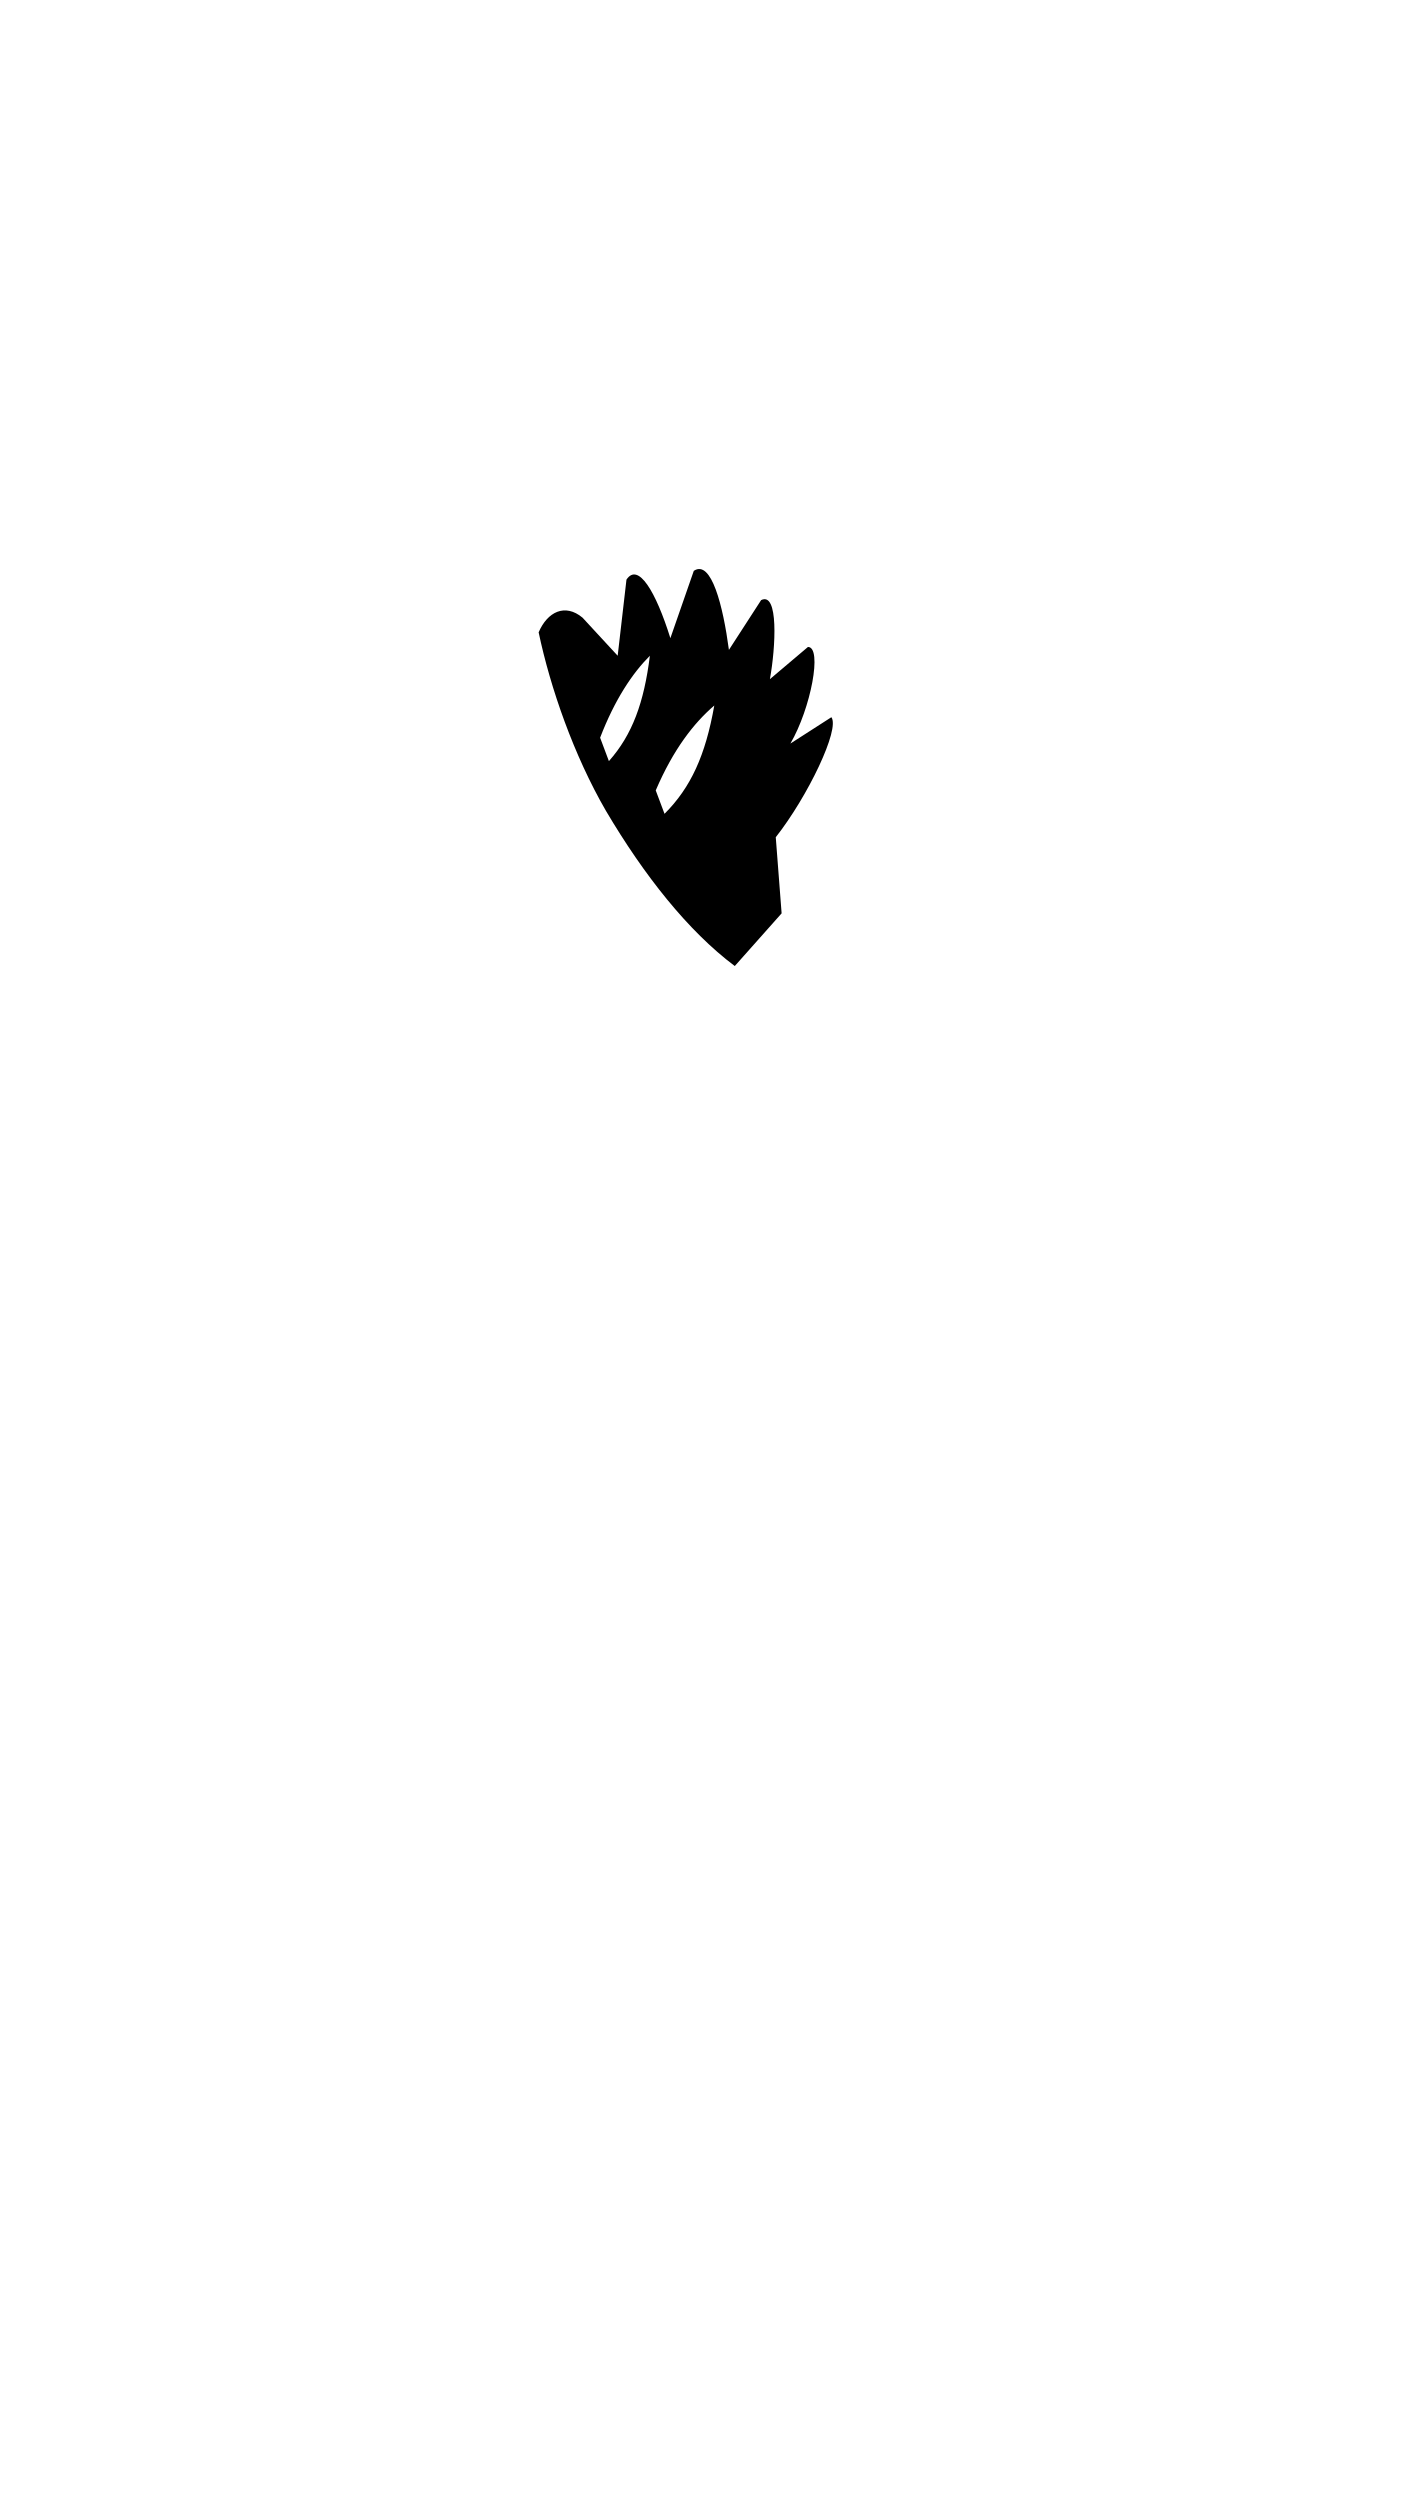
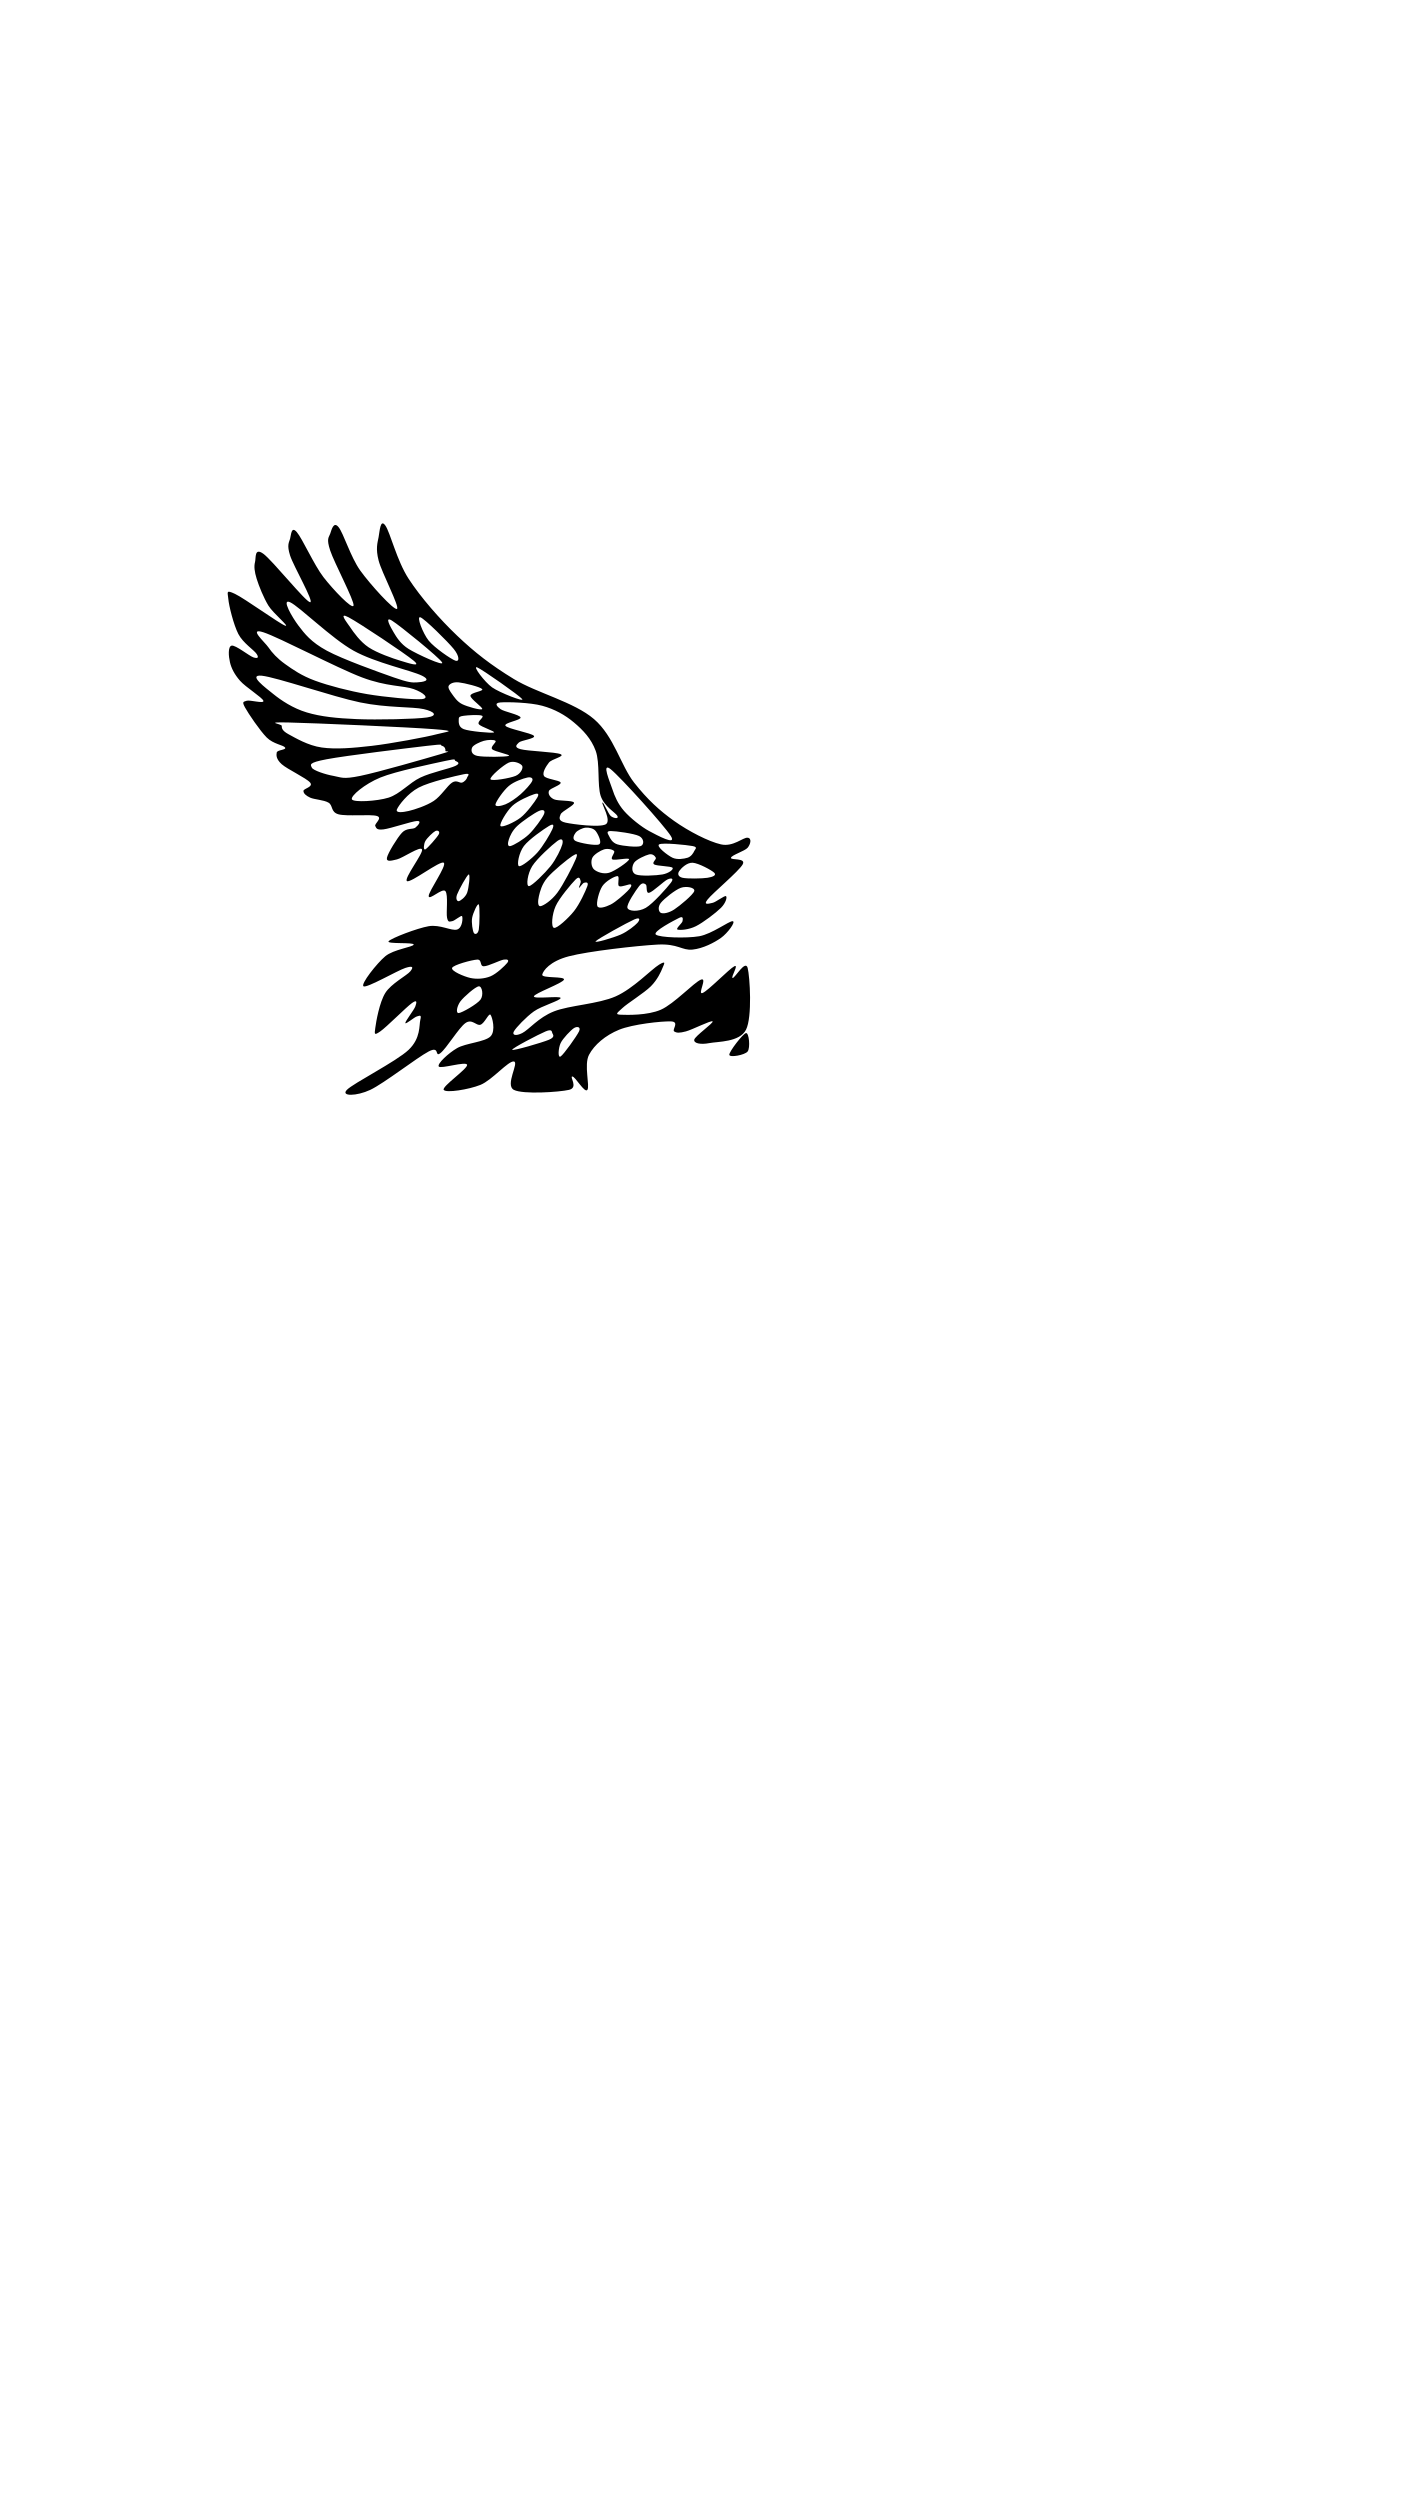
<svg xmlns="http://www.w3.org/2000/svg" viewBox="0 0 480 854" role="img" aria-labelledby="title" data-coordinate-system="shadow-loom-stage-480x854">
-   <path fill="currentColor" fill-rule="evenodd" clip-rule="evenodd" d="M 251 330 C 235 318 220 299 207 277 C 196 258 188 235 184 216 C 187 209 193 206 199 211 L 211 224 L 214 198 C 218 192 224 202 229 218 L 237 195 C 243 191 247 207 249 222 L 260 205 C 266 202 265 221 263 232 L 276 221 C 281 221 277 242 270 254 L 284 245 C 287 249 276 272 265 286 L 267 312 Z M 205 252 C 210 239 216 230 222 224 C 220 240 216 251 208 260 Z M 224 270 C 230 256 237 247 244 241 C 241 258 236 269 227 278 Z" />
+   <path fill="currentColor" fill-rule="evenodd" clip-rule="evenodd" d="M 131.61 179.48 C 133.32 181.86 135.51 191.46 139.60 197.73 C 143.69 204.01 150.15 211.43 156.14 217.13 C 162.13 222.84 167.74 227.21 175.54 231.96 C 183.33 236.72 196.07 239.76 202.92 245.65 C 209.77 251.55 212.05 261.53 216.61 267.33 C 221.17 273.13 225.36 276.94 230.30 280.45 C 235.25 283.97 242.09 287.49 246.28 288.44 C 250.46 289.39 253.88 285.97 255.40 286.16 C 256.92 286.35 256.35 288.44 255.40 289.58 C 254.45 290.72 249.98 292.05 249.70 293.00 C 249.41 293.95 255.02 292.91 253.69 295.29 C 252.36 297.66 243.42 305.08 241.71 307.27 C 240.00 309.45 242.38 308.60 243.42 308.41 C 244.47 308.22 247.51 305.84 247.99 306.12 C 248.46 306.41 247.99 308.41 246.28 310.12 C 244.56 311.83 240.19 315.16 237.72 316.39 C 235.25 317.63 232.20 317.82 231.44 317.53 C 230.68 317.25 233.06 315.35 233.15 314.68 C 233.25 314.02 233.53 312.78 232.01 313.54 C 230.49 314.30 222.89 318.20 224.03 319.24 C 225.17 320.29 234.49 320.58 238.86 319.82 C 243.23 319.05 249.03 314.59 250.27 314.68 C 251.50 314.78 248.56 318.77 246.28 320.39 C 243.99 322.00 240.19 324.00 236.58 324.38 C 232.96 324.76 231.63 322.29 224.60 322.67 C 217.56 323.05 200.92 324.95 194.36 326.66 C 187.80 328.37 185.52 331.61 185.23 332.94 C 184.95 334.27 193.13 333.41 192.65 334.65 C 192.18 335.88 182.57 339.31 182.38 340.35 C 182.19 341.40 191.51 340.07 191.51 340.92 C 191.51 341.78 185.04 343.59 182.38 345.49 C 179.72 347.39 176.20 351.10 175.54 352.33 C 174.87 353.57 176.11 354.04 178.39 352.90 C 180.67 351.76 183.90 347.58 189.23 345.49 C 194.55 343.39 204.35 343.01 210.34 340.35 C 216.33 337.69 222.51 331.13 225.17 329.51 C 227.83 327.90 226.78 329.42 226.31 330.65 C 225.83 331.89 224.60 334.65 222.32 336.93 C 220.03 339.21 214.33 342.73 212.62 344.35 C 210.91 345.96 209.86 346.53 212.05 346.63 C 214.23 346.72 221.17 346.91 225.74 344.92 C 230.30 342.92 237.05 335.60 239.43 334.65 C 241.81 333.70 238.10 339.97 240.00 339.21 C 241.90 338.45 249.13 330.94 250.84 330.08 C 252.55 329.23 249.51 333.98 250.27 334.08 C 251.03 334.17 254.64 327.71 255.40 330.65 C 256.16 333.60 257.02 347.48 254.83 351.76 C 252.65 356.04 245.23 355.76 242.28 356.33 C 239.33 356.90 236.96 356.42 237.15 355.18 C 237.34 353.95 243.90 349.38 243.42 348.91 C 242.95 348.43 236.48 351.76 234.30 352.33 C 232.11 352.90 231.16 352.90 230.30 352.33 C 229.45 351.76 232.30 349.00 229.16 348.91 C 226.02 348.81 216.14 349.86 211.48 351.76 C 206.82 353.66 203.01 356.90 201.21 360.32 C 199.40 363.74 201.59 371.06 200.64 372.30 C 199.69 373.53 196.55 367.73 195.50 367.73 C 194.46 367.73 197.69 371.54 194.36 372.30 C 191.03 373.06 178.67 373.91 175.54 372.30 C 172.40 370.68 177.44 362.89 175.54 362.60 C 173.64 362.32 168.12 368.97 164.13 370.59 C 160.13 372.20 152.34 373.44 151.58 372.30 C 150.82 371.16 159.85 365.07 159.56 363.74 C 159.28 362.41 150.44 365.26 149.87 364.31 C 149.30 363.36 153.19 359.75 156.14 358.04 C 159.09 356.33 165.65 355.95 167.55 354.04 C 169.45 352.14 168.12 347.29 167.55 346.63 C 166.98 345.96 165.55 349.57 164.13 350.05 C 162.70 350.53 161.28 347.86 158.99 349.48 C 156.71 351.10 152.53 358.13 150.44 359.75 C 148.34 361.36 150.44 357.09 146.44 359.18 C 142.45 361.27 131.14 370.11 126.48 372.30 C 121.82 374.49 116.30 374.58 118.49 372.30 C 120.68 370.02 135.41 362.60 139.60 358.61 C 143.78 354.61 143.12 350.24 143.59 348.34 C 144.07 346.44 143.31 347.01 142.45 347.20 C 141.59 347.39 138.55 350.05 138.46 349.48 C 138.36 348.91 141.50 344.92 141.88 343.78 C 142.26 342.63 142.73 341.21 140.74 342.63 C 138.74 344.06 131.99 350.91 129.90 352.33 C 127.81 353.76 127.90 353.38 128.19 351.19 C 128.47 349.00 129.61 342.44 131.61 339.21 C 133.61 335.98 139.03 333.22 140.17 331.80 C 141.31 330.37 141.12 329.80 138.46 330.65 C 135.79 331.51 125.34 337.60 124.19 336.93 C 123.05 336.26 128.76 329.04 131.61 326.66 C 134.46 324.28 141.12 323.52 141.31 322.67 C 141.50 321.81 131.90 322.57 132.75 321.53 C 133.61 320.48 142.54 317.06 146.44 316.39 C 150.34 315.73 154.24 318.10 156.14 317.53 C 158.04 316.96 158.14 313.45 157.85 312.97 C 157.57 312.49 155.29 314.59 154.43 314.68 C 153.57 314.78 153.10 315.25 152.72 313.54 C 152.34 311.83 153.19 305.65 152.15 304.41 C 151.10 303.18 146.54 307.74 146.44 306.12 C 146.35 304.51 152.81 295.57 151.58 294.71 C 150.34 293.86 140.26 301.75 139.03 300.99 C 137.79 300.23 144.73 291.39 144.16 290.15 C 143.59 288.91 137.60 293.10 135.60 293.57 C 133.61 294.05 131.90 294.52 132.18 293.00 C 132.47 291.48 135.70 286.16 137.32 284.45 C 138.93 282.73 141.02 283.40 141.88 282.73 C 142.73 282.07 144.26 280.36 142.45 280.45 C 140.64 280.55 133.42 283.02 131.04 283.31 C 128.66 283.59 128.57 282.93 128.19 282.16 C 127.81 281.40 130.85 279.41 128.76 278.74 C 126.67 278.08 118.39 278.93 115.64 278.17 C 112.88 277.41 113.83 275.13 112.21 274.18 C 110.60 273.23 107.37 273.13 105.94 272.47 C 104.51 271.80 103.66 271.04 103.66 270.18 C 103.66 269.33 107.18 268.85 105.94 267.33 C 104.70 265.81 98.14 262.77 96.24 261.06 C 94.34 259.35 94.34 258.01 94.53 257.06 C 94.72 256.11 97.95 256.21 97.38 255.35 C 96.81 254.50 93.39 254.21 91.11 251.93 C 88.83 249.65 84.83 243.75 83.69 241.66 C 82.55 239.57 83.22 239.76 84.26 239.38 C 85.31 239.00 90.35 240.52 89.97 239.38 C 89.59 238.24 83.88 234.72 81.98 232.53 C 80.08 230.35 79.03 228.26 78.56 226.26 C 78.08 224.26 77.80 220.84 79.13 220.55 C 80.46 220.27 85.12 224.07 86.54 224.55 C 87.97 225.02 88.54 224.74 87.68 223.41 C 86.83 222.07 83.03 219.70 81.41 216.56 C 79.79 213.42 78.18 206.86 77.99 204.58 C 77.80 202.30 77.04 201.35 80.27 202.87 C 83.50 204.39 95.48 213.04 97.38 213.71 C 99.28 214.37 93.29 209.52 91.68 206.86 C 90.06 204.20 88.45 200.21 87.68 197.73 C 86.92 195.26 86.73 193.46 87.11 192.03 C 87.49 190.60 86.83 186.90 89.97 189.18 C 93.10 191.46 104.42 205.63 105.94 205.72 C 107.46 205.82 100.23 193.36 99.09 189.75 C 97.95 186.14 98.71 185.37 99.09 184.04 C 99.47 182.71 99.47 179.57 101.38 181.76 C 103.28 183.95 107.27 192.98 110.50 197.16 C 113.74 201.35 120.39 208.38 120.77 206.86 C 121.15 205.34 114.12 192.13 112.79 188.04 C 111.45 183.95 112.31 183.66 112.79 182.33 C 113.26 181.00 113.93 177.96 115.64 180.05 C 117.35 182.14 119.73 190.22 123.05 194.88 C 126.38 199.54 134.56 208.57 135.60 208.00 C 136.65 207.43 130.37 195.55 129.33 191.46 C 128.28 187.37 128.95 185.47 129.33 183.47 C 129.71 181.48 129.90 177.10 131.61 179.48 Z M 170.97 239.95 C 168.60 240.14 169.83 241.38 170.97 242.23 C 172.11 243.09 177.53 244.13 177.82 245.08 C 178.10 246.03 171.92 246.89 172.68 247.94 C 173.45 248.98 181.62 250.41 182.38 251.36 C 183.14 252.31 178.01 252.88 177.25 253.64 C 176.49 254.40 175.44 255.26 177.82 255.92 C 180.20 256.59 189.89 256.87 191.51 257.63 C 193.13 258.39 188.47 259.25 187.52 260.49 C 186.57 261.72 185.14 263.91 185.81 265.05 C 186.47 266.19 191.22 266.48 191.51 267.33 C 191.80 268.19 187.90 269.23 187.52 270.18 C 187.14 271.14 187.80 272.37 189.23 273.04 C 190.65 273.70 195.69 273.32 196.07 274.18 C 196.45 275.03 191.99 277.03 191.51 278.17 C 191.03 279.31 190.65 280.45 193.22 281.02 C 195.79 281.59 204.82 282.73 206.91 281.59 C 209.00 280.45 205.49 274.65 205.77 274.18 C 206.06 273.70 207.77 277.98 208.62 278.74 C 209.48 279.50 211.48 279.88 210.91 278.74 C 210.34 277.60 206.44 275.60 205.20 271.90 C 203.97 268.19 205.01 260.68 203.49 256.49 C 201.97 252.31 199.12 249.36 196.07 246.80 C 193.03 244.23 189.42 242.23 185.23 241.09 C 181.05 239.95 173.35 239.76 170.97 239.95 Z M 89.97 215.99 C 84.64 214.28 90.44 219.32 91.68 221.12 C 92.91 222.93 94.72 224.93 97.38 226.83 C 100.04 228.73 102.99 230.82 107.65 232.53 C 112.31 234.24 119.25 236.05 125.34 237.10 C 131.42 238.14 141.50 239.09 144.16 238.81 C 146.82 238.52 144.73 236.62 141.31 235.39 C 137.89 234.15 132.18 234.63 123.62 231.39 C 115.07 228.16 95.29 217.70 89.97 215.99 Z M 89.40 230.82 C 84.45 230.35 90.82 235.01 93.39 237.10 C 95.96 239.19 100.04 241.95 104.80 243.37 C 109.55 244.80 115.07 245.37 121.91 245.65 C 128.76 245.94 142.07 245.65 145.87 245.08 C 149.68 244.51 148.53 243.09 144.73 242.23 C 140.93 241.38 132.28 241.85 123.05 239.95 C 113.83 238.05 94.34 231.30 89.40 230.82 Z M 98.52 246.80 C 89.87 246.61 96.24 247.27 96.24 247.94 C 96.24 248.60 96.24 249.55 98.52 250.79 C 100.81 252.02 105.18 254.69 109.93 255.35 C 114.69 256.02 120.49 255.54 127.05 254.78 C 133.61 254.02 145.78 251.74 149.30 250.79 C 152.81 249.84 156.62 249.74 148.15 249.08 C 139.69 248.41 107.18 246.99 98.52 246.80 Z M 145.87 254.78 C 139.31 255.54 118.20 258.11 111.64 259.35 C 105.08 260.58 106.13 261.25 106.51 262.20 C 106.89 263.15 111.17 264.57 113.93 265.05 C 116.68 265.53 116.97 266.29 123.05 265.05 C 129.14 263.81 145.59 259.06 150.44 257.63 C 155.29 256.21 152.05 256.97 152.15 256.49 C 152.24 256.02 152.05 255.07 151.01 254.78 C 149.96 254.50 152.43 254.02 145.87 254.78 Z M 99.09 205.72 C 95.96 204.30 99.85 210.95 101.95 213.71 C 104.04 216.47 106.22 219.32 111.64 222.27 C 117.06 225.21 129.33 229.59 134.46 231.39 C 139.60 233.20 140.83 233.20 142.45 233.10 C 144.07 233.01 147.77 232.63 144.16 230.82 C 140.55 229.02 128.28 226.45 120.77 222.27 C 113.26 218.08 102.23 207.15 99.09 205.72 Z M 152.15 259.92 C 147.87 260.87 135.22 263.43 129.90 265.62 C 124.57 267.81 119.73 271.90 120.20 273.04 C 120.68 274.18 128.85 273.70 132.75 272.47 C 136.65 271.23 139.79 267.43 143.59 265.62 C 147.39 263.81 153.57 262.58 155.57 261.63 C 157.57 260.68 156.14 260.20 155.57 259.92 C 155.00 259.63 156.43 258.97 152.15 259.92 Z M 208.62 262.77 C 205.30 260.11 208.43 267.24 209.19 269.61 C 209.96 271.99 211.10 274.65 213.19 277.03 C 215.28 279.41 219.08 282.45 221.74 283.88 C 224.41 285.30 231.35 289.11 229.16 285.59 C 226.97 282.07 211.95 265.43 208.62 262.77 Z M 158.42 264.48 C 155.67 265.05 146.82 267.05 143.02 269.04 C 139.22 271.04 136.17 275.13 135.60 276.46 C 135.03 277.79 137.51 277.51 139.60 277.03 C 141.69 276.55 145.68 275.22 148.15 273.61 C 150.63 271.99 152.81 268.38 154.43 267.33 C 156.05 266.29 157.00 267.62 157.85 267.33 C 158.71 267.05 159.47 266.10 159.56 265.62 C 159.66 265.15 161.18 263.91 158.42 264.48 Z M 119.06 210.86 C 115.45 208.95 118.49 212.57 119.63 214.28 C 120.77 215.99 123.05 219.22 125.91 221.12 C 128.76 223.03 134.18 224.93 136.74 225.69 C 139.31 226.45 144.26 228.16 141.31 225.69 C 138.36 223.22 122.67 212.76 119.06 210.86 Z M 196.64 300.42 C 195.22 301.85 191.03 306.79 189.80 309.55 C 188.56 312.30 188.18 316.68 189.23 316.96 C 190.27 317.25 194.17 313.64 196.07 311.26 C 197.98 308.88 200.07 304.32 200.64 302.70 C 201.21 301.09 199.97 301.47 199.50 301.56 C 199.02 301.66 197.98 303.37 197.79 303.27 C 197.60 303.18 198.55 301.47 198.36 300.99 C 198.17 300.51 198.07 298.99 196.64 300.42 Z M 195.50 292.43 C 193.89 293.48 188.85 297.57 186.95 299.85 C 185.04 302.13 184.47 304.51 184.09 306.12 C 183.71 307.74 183.62 309.74 184.66 309.55 C 185.71 309.36 188.37 307.65 190.37 304.98 C 192.37 302.32 195.79 295.67 196.64 293.57 C 197.50 291.48 197.12 291.39 195.50 292.43 Z M 162.99 327.80 C 161.18 327.90 154.81 329.61 154.43 330.65 C 154.05 331.70 158.52 333.60 160.70 334.08 C 162.89 334.55 165.46 334.36 167.55 333.51 C 169.64 332.65 172.49 329.89 173.26 328.94 C 174.02 327.99 173.45 327.61 172.11 327.80 C 170.78 327.99 166.79 330.08 165.27 330.08 C 163.75 330.08 164.79 327.71 162.99 327.80 Z M 133.89 212.00 C 131.14 210.29 133.51 214.37 134.46 215.99 C 135.41 217.61 136.84 219.98 139.60 221.69 C 142.35 223.41 151.96 227.87 151.01 226.26 C 150.06 224.64 136.65 213.71 133.89 212.00 Z M 228.02 300.42 C 226.78 300.99 222.98 304.70 221.74 304.98 C 220.51 305.27 221.17 302.51 220.60 302.13 C 220.03 301.75 219.37 301.37 218.32 302.70 C 217.28 304.03 213.95 308.88 214.33 310.12 C 214.71 311.35 218.13 311.54 220.60 310.12 C 223.08 308.69 227.93 303.18 229.16 301.56 C 230.40 299.94 229.26 299.85 228.02 300.42 Z M 210.91 299.28 C 209.96 299.28 206.91 300.99 205.77 302.70 C 204.63 304.41 203.59 308.50 204.06 309.55 C 204.54 310.59 206.91 309.83 208.62 308.98 C 210.34 308.12 213.19 305.55 214.33 304.41 C 215.47 303.27 215.95 302.42 215.47 302.13 C 214.99 301.85 212.24 303.18 211.48 302.70 C 210.72 302.23 211.86 299.28 210.91 299.28 Z M 206.34 290.15 C 205.11 290.53 202.92 291.86 202.35 293.00 C 201.78 294.14 201.97 296.14 202.92 297.00 C 203.87 297.85 206.06 298.71 208.05 298.14 C 210.05 297.57 214.71 294.33 214.90 293.57 C 215.09 292.81 210.05 294.05 209.19 293.57 C 208.34 293.10 210.24 291.29 209.77 290.72 C 209.29 290.15 207.58 289.77 206.34 290.15 Z M 190.37 287.30 C 188.66 288.53 183.43 293.29 181.81 295.86 C 180.20 298.42 179.63 302.70 180.67 302.70 C 181.72 302.70 186.19 298.23 188.09 295.86 C 189.99 293.48 191.70 289.87 192.08 288.44 C 192.46 287.01 192.08 286.06 190.37 287.30 Z M 156.71 233.10 C 154.81 232.91 153.67 233.58 153.29 234.24 C 152.91 234.91 153.67 236.05 154.43 237.10 C 155.19 238.14 156.14 239.66 157.85 240.52 C 159.56 241.38 164.22 242.71 164.70 242.23 C 165.17 241.76 160.70 238.81 160.70 237.67 C 160.70 236.53 165.36 236.15 164.70 235.39 C 164.03 234.63 158.61 233.29 156.71 233.10 Z M 221.74 291.86 C 220.51 292.15 217.37 293.57 216.61 294.71 C 215.85 295.86 215.56 298.04 217.18 298.71 C 218.80 299.37 224.22 299.09 226.31 298.71 C 228.40 298.33 230.21 297.00 229.73 296.43 C 229.26 295.86 224.41 295.86 223.46 295.29 C 222.51 294.71 224.31 293.57 224.03 293.00 C 223.74 292.43 222.98 291.58 221.74 291.86 Z M 143.59 210.86 C 142.16 210.38 144.45 216.37 146.44 218.84 C 148.44 221.31 154.14 225.21 155.57 225.69 C 157.00 226.16 157.00 224.17 155.00 221.69 C 153.00 219.22 145.02 211.33 143.59 210.86 Z M 187.52 282.16 C 185.90 283.12 180.67 286.73 178.96 289.01 C 177.25 291.29 176.49 295.48 177.25 295.86 C 178.01 296.24 181.62 293.38 183.52 291.29 C 185.43 289.20 187.99 284.83 188.66 283.31 C 189.32 281.78 189.13 281.21 187.52 282.16 Z M 184.09 277.03 C 182.57 277.70 178.39 280.55 176.68 282.16 C 174.97 283.78 174.21 285.59 173.83 286.73 C 173.45 287.87 173.26 289.30 174.40 289.01 C 175.54 288.72 178.77 286.82 180.67 285.02 C 182.57 283.21 185.23 279.50 185.81 278.17 C 186.38 276.84 185.62 276.36 184.09 277.03 Z M 182.38 271.33 C 180.96 271.80 176.87 273.51 174.97 275.32 C 173.06 277.13 170.50 281.50 170.97 282.16 C 171.45 282.83 175.73 280.93 177.82 279.31 C 179.91 277.70 182.76 273.80 183.52 272.47 C 184.28 271.14 183.81 270.85 182.38 271.33 Z M 232.58 303.27 C 230.68 303.94 226.88 306.98 225.74 308.41 C 224.60 309.83 224.98 311.45 225.74 311.83 C 226.50 312.21 228.40 311.92 230.30 310.69 C 232.20 309.45 236.77 305.65 237.15 304.41 C 237.53 303.18 234.49 302.61 232.58 303.27 Z M 165.27 253.07 C 163.94 253.45 161.66 254.50 161.28 255.35 C 160.89 256.21 160.89 257.73 162.99 258.20 C 165.08 258.68 172.97 258.59 173.83 258.20 C 174.68 257.82 168.88 256.78 168.12 255.92 C 167.36 255.07 169.74 253.55 169.26 253.07 C 168.79 252.60 166.60 252.69 165.27 253.07 Z M 158.42 244.51 C 157.09 244.70 156.71 244.89 156.71 245.65 C 156.71 246.41 156.43 248.32 158.42 249.08 C 160.42 249.84 167.84 250.50 168.69 250.22 C 169.55 249.93 164.22 248.32 163.56 247.37 C 162.89 246.41 165.55 244.99 164.70 244.51 C 163.84 244.04 159.75 244.32 158.42 244.51 Z M 180.10 265.62 C 178.77 265.91 175.63 266.95 173.83 268.47 C 172.02 269.99 169.45 273.70 169.26 274.75 C 169.07 275.79 171.26 275.32 172.68 274.75 C 174.11 274.18 176.30 272.66 177.82 271.33 C 179.34 269.99 181.43 267.71 181.81 266.76 C 182.19 265.81 181.43 265.34 180.10 265.62 Z M 208.62 283.88 C 206.91 283.88 207.67 284.83 208.05 285.59 C 208.43 286.35 209.10 287.87 210.91 288.44 C 212.71 289.01 217.66 289.49 218.89 289.01 C 220.13 288.53 220.03 286.44 218.32 285.59 C 216.61 284.73 210.34 283.88 208.62 283.88 Z M 173.83 260.49 C 172.02 261.25 167.17 265.43 167.55 266.19 C 167.93 266.95 174.30 265.81 176.11 265.05 C 177.91 264.29 178.77 262.39 178.39 261.63 C 178.01 260.87 175.63 259.73 173.83 260.49 Z M 225.17 288.44 C 224.03 289.11 228.12 292.24 229.73 293.00 C 231.35 293.76 233.63 293.38 234.87 293.00 C 236.10 292.62 236.86 291.39 237.15 290.72 C 237.43 290.06 238.57 289.39 236.58 289.01 C 234.58 288.63 226.31 287.77 225.17 288.44 Z M 236.58 294.71 C 234.58 294.62 232.58 296.71 232.01 297.57 C 231.44 298.42 231.54 299.47 233.15 299.85 C 234.77 300.23 239.90 300.13 241.71 299.85 C 243.52 299.56 244.85 298.99 243.99 298.14 C 243.14 297.28 238.57 294.81 236.58 294.71 Z M 200.07 282.73 C 198.93 282.83 197.21 283.69 196.64 284.45 C 196.07 285.21 195.31 286.63 196.64 287.30 C 197.98 287.96 203.49 289.01 204.63 288.44 C 205.77 287.87 204.25 284.83 203.49 283.88 C 202.73 282.93 201.21 282.64 200.07 282.73 Z M 162.99 227.97 C 161.28 227.30 165.55 233.01 168.12 234.82 C 170.69 236.62 179.24 239.95 178.39 238.81 C 177.53 237.67 164.70 228.64 162.99 227.97 Z M 186.38 352.33 C 184.09 353.28 174.78 358.13 174.97 358.61 C 175.16 359.08 185.23 356.14 187.52 355.18 C 189.80 354.23 188.85 353.38 188.66 352.90 C 188.47 352.43 188.66 351.38 186.38 352.33 Z M 163.56 336.93 C 162.42 337.02 158.42 340.54 157.28 342.06 C 156.14 343.59 155.57 346.15 156.71 346.06 C 157.85 345.96 162.99 343.01 164.13 341.49 C 165.27 339.97 164.70 336.83 163.56 336.93 Z M 216.61 314.11 C 214.23 315.16 204.25 320.67 203.49 321.53 C 202.73 322.38 209.67 320.29 212.05 319.24 C 214.42 318.20 216.99 316.11 217.75 315.25 C 218.51 314.40 218.99 313.06 216.61 314.11 Z M 254.83 352.90 C 255.88 352.71 256.35 357.94 255.40 359.18 C 254.45 360.41 249.22 361.36 249.13 360.32 C 249.03 359.27 253.79 353.09 254.83 352.90 Z M 196.07 351.19 C 195.03 351.86 192.27 354.71 191.51 356.33 C 190.75 357.94 190.46 361.55 191.51 360.89 C 192.56 360.22 197.02 353.95 197.79 352.33 C 198.55 350.72 197.12 350.53 196.07 351.19 Z M 163.56 308.98 C 163.18 308.31 161.56 311.92 161.28 313.54 C 160.99 315.16 161.47 318.01 161.85 318.67 C 162.23 319.34 163.27 319.15 163.56 317.53 C 163.84 315.92 163.94 309.64 163.56 308.98 Z M 160.13 298.71 C 159.56 298.80 156.71 304.03 156.14 305.55 C 155.57 307.07 156.14 307.93 156.71 307.84 C 157.28 307.74 158.99 306.50 159.56 304.98 C 160.13 303.46 160.70 298.61 160.13 298.71 Z M 148.72 283.88 C 147.96 284.26 145.87 286.25 145.30 287.30 C 144.73 288.34 144.54 290.53 145.30 290.15 C 146.06 289.77 149.30 286.06 149.87 285.02 C 150.44 283.97 149.49 283.50 148.72 283.88 Z" />
</svg>
